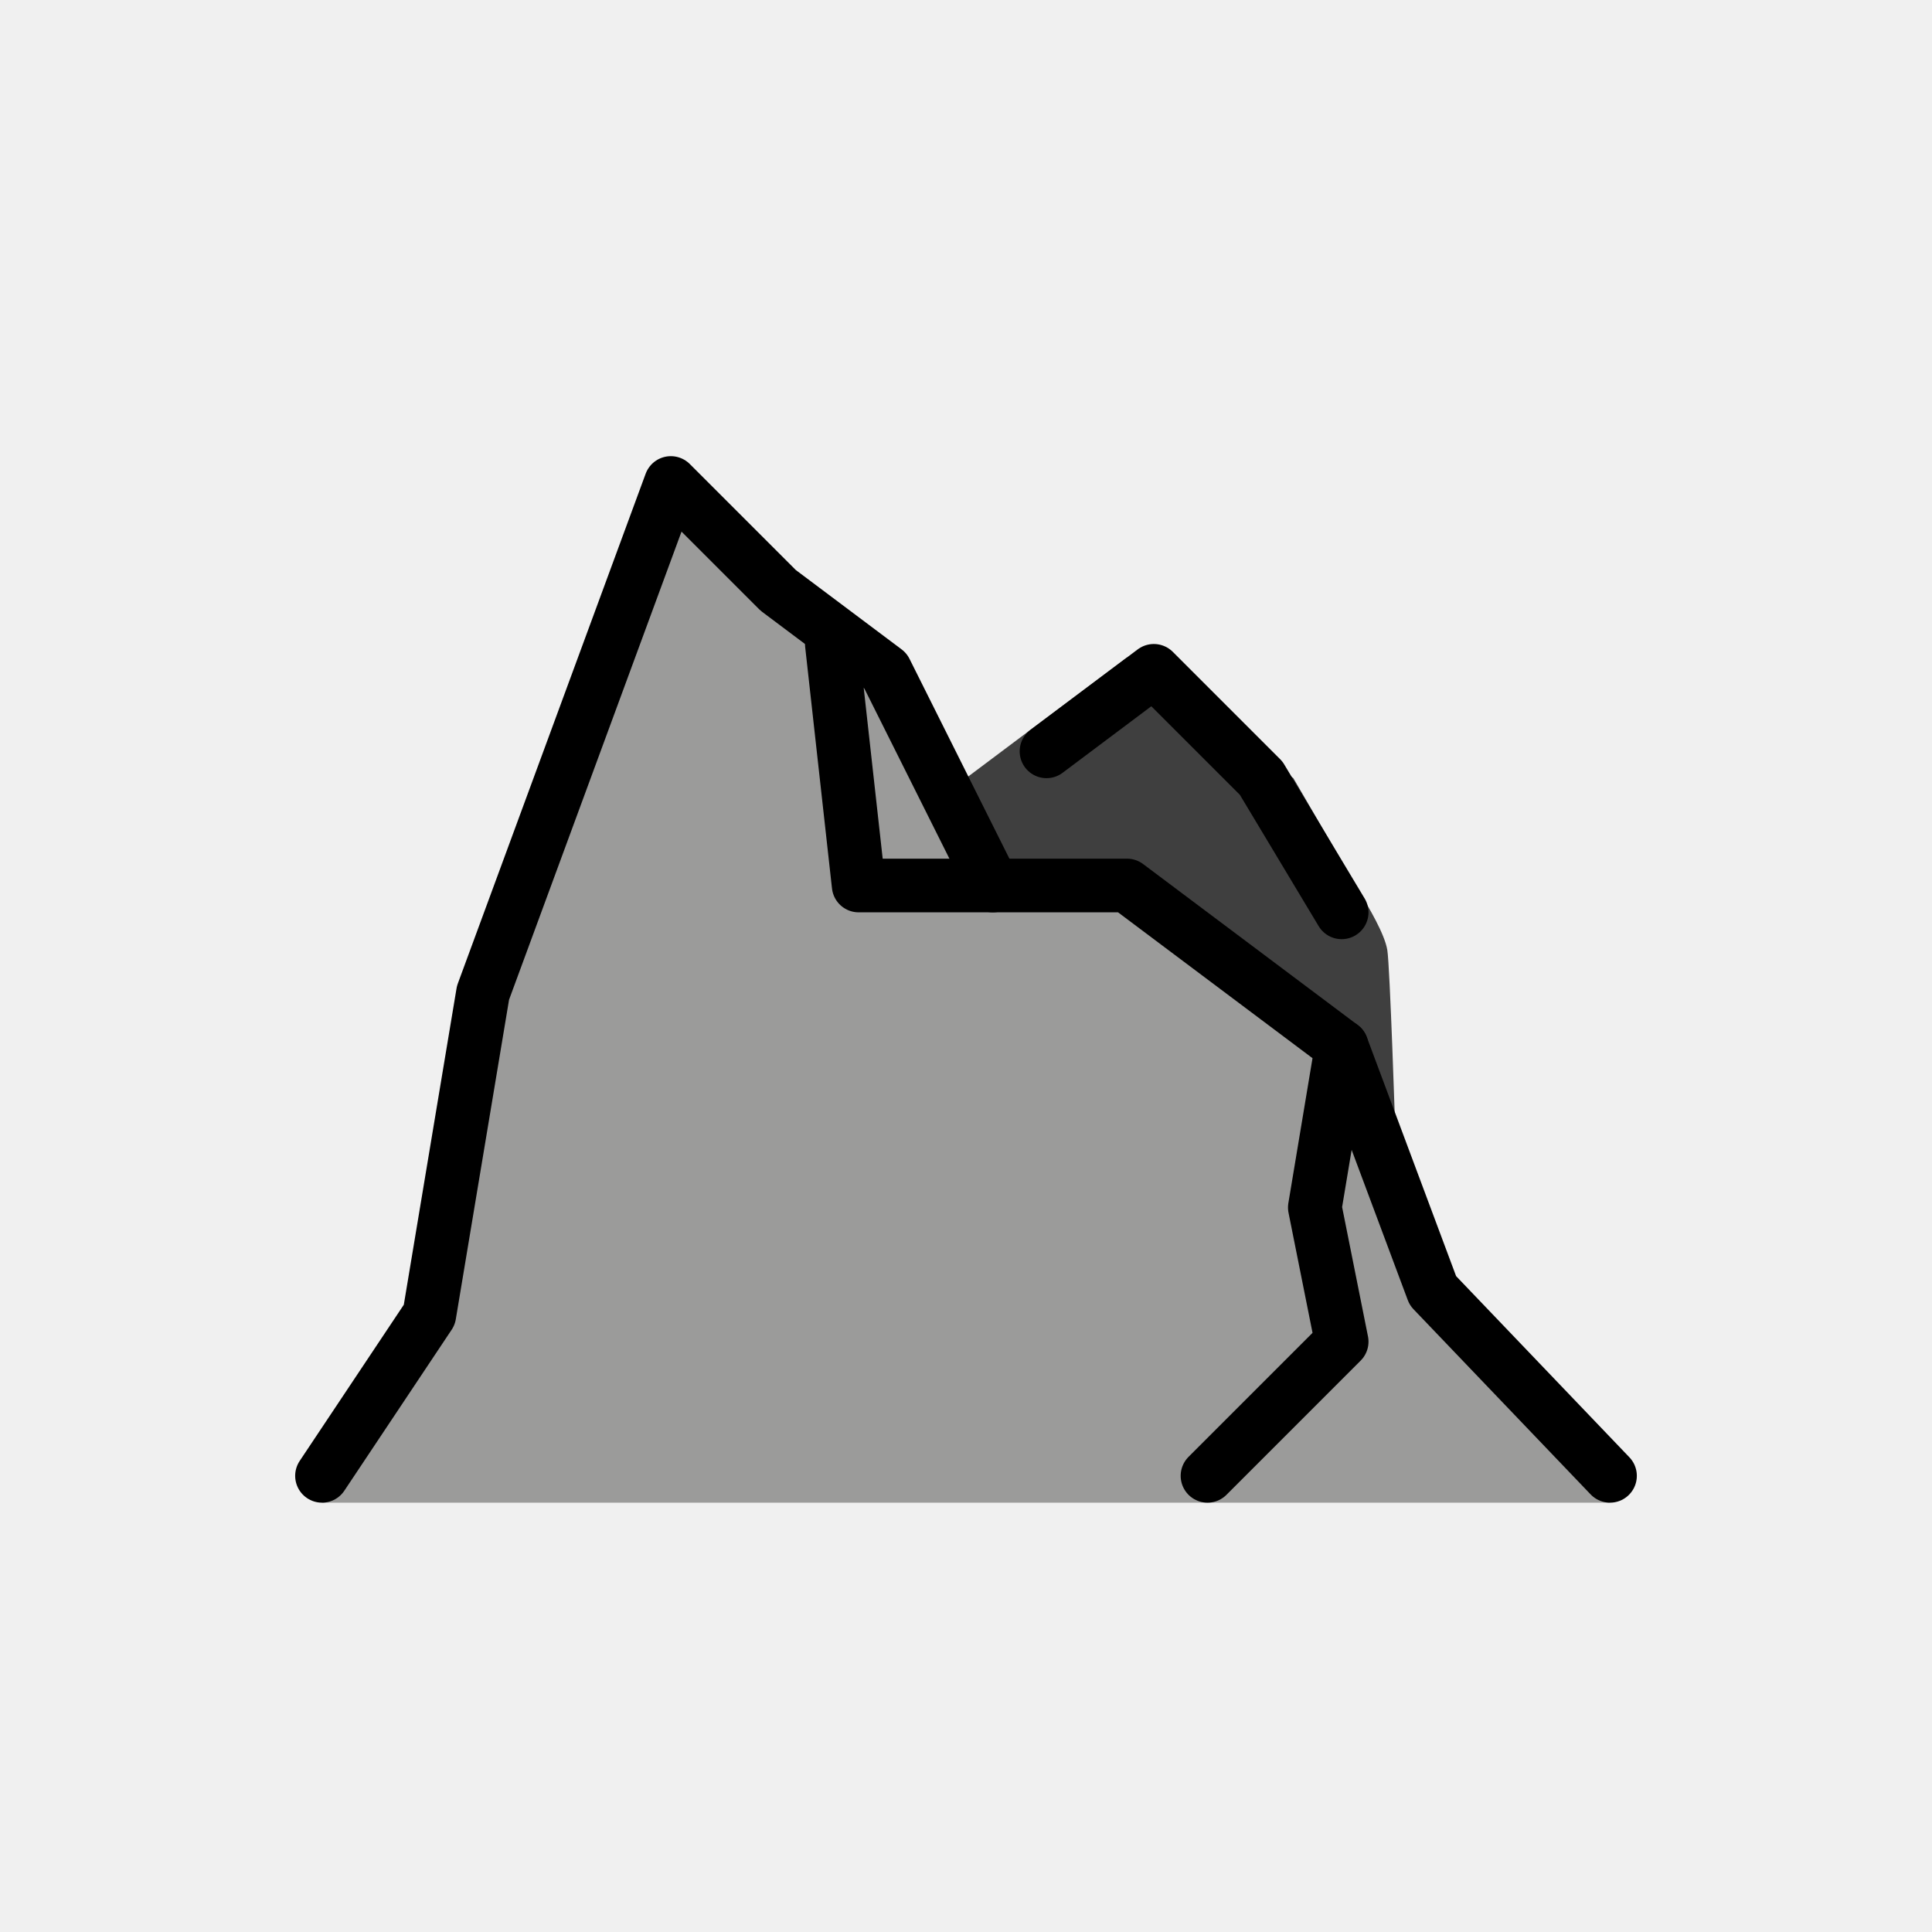
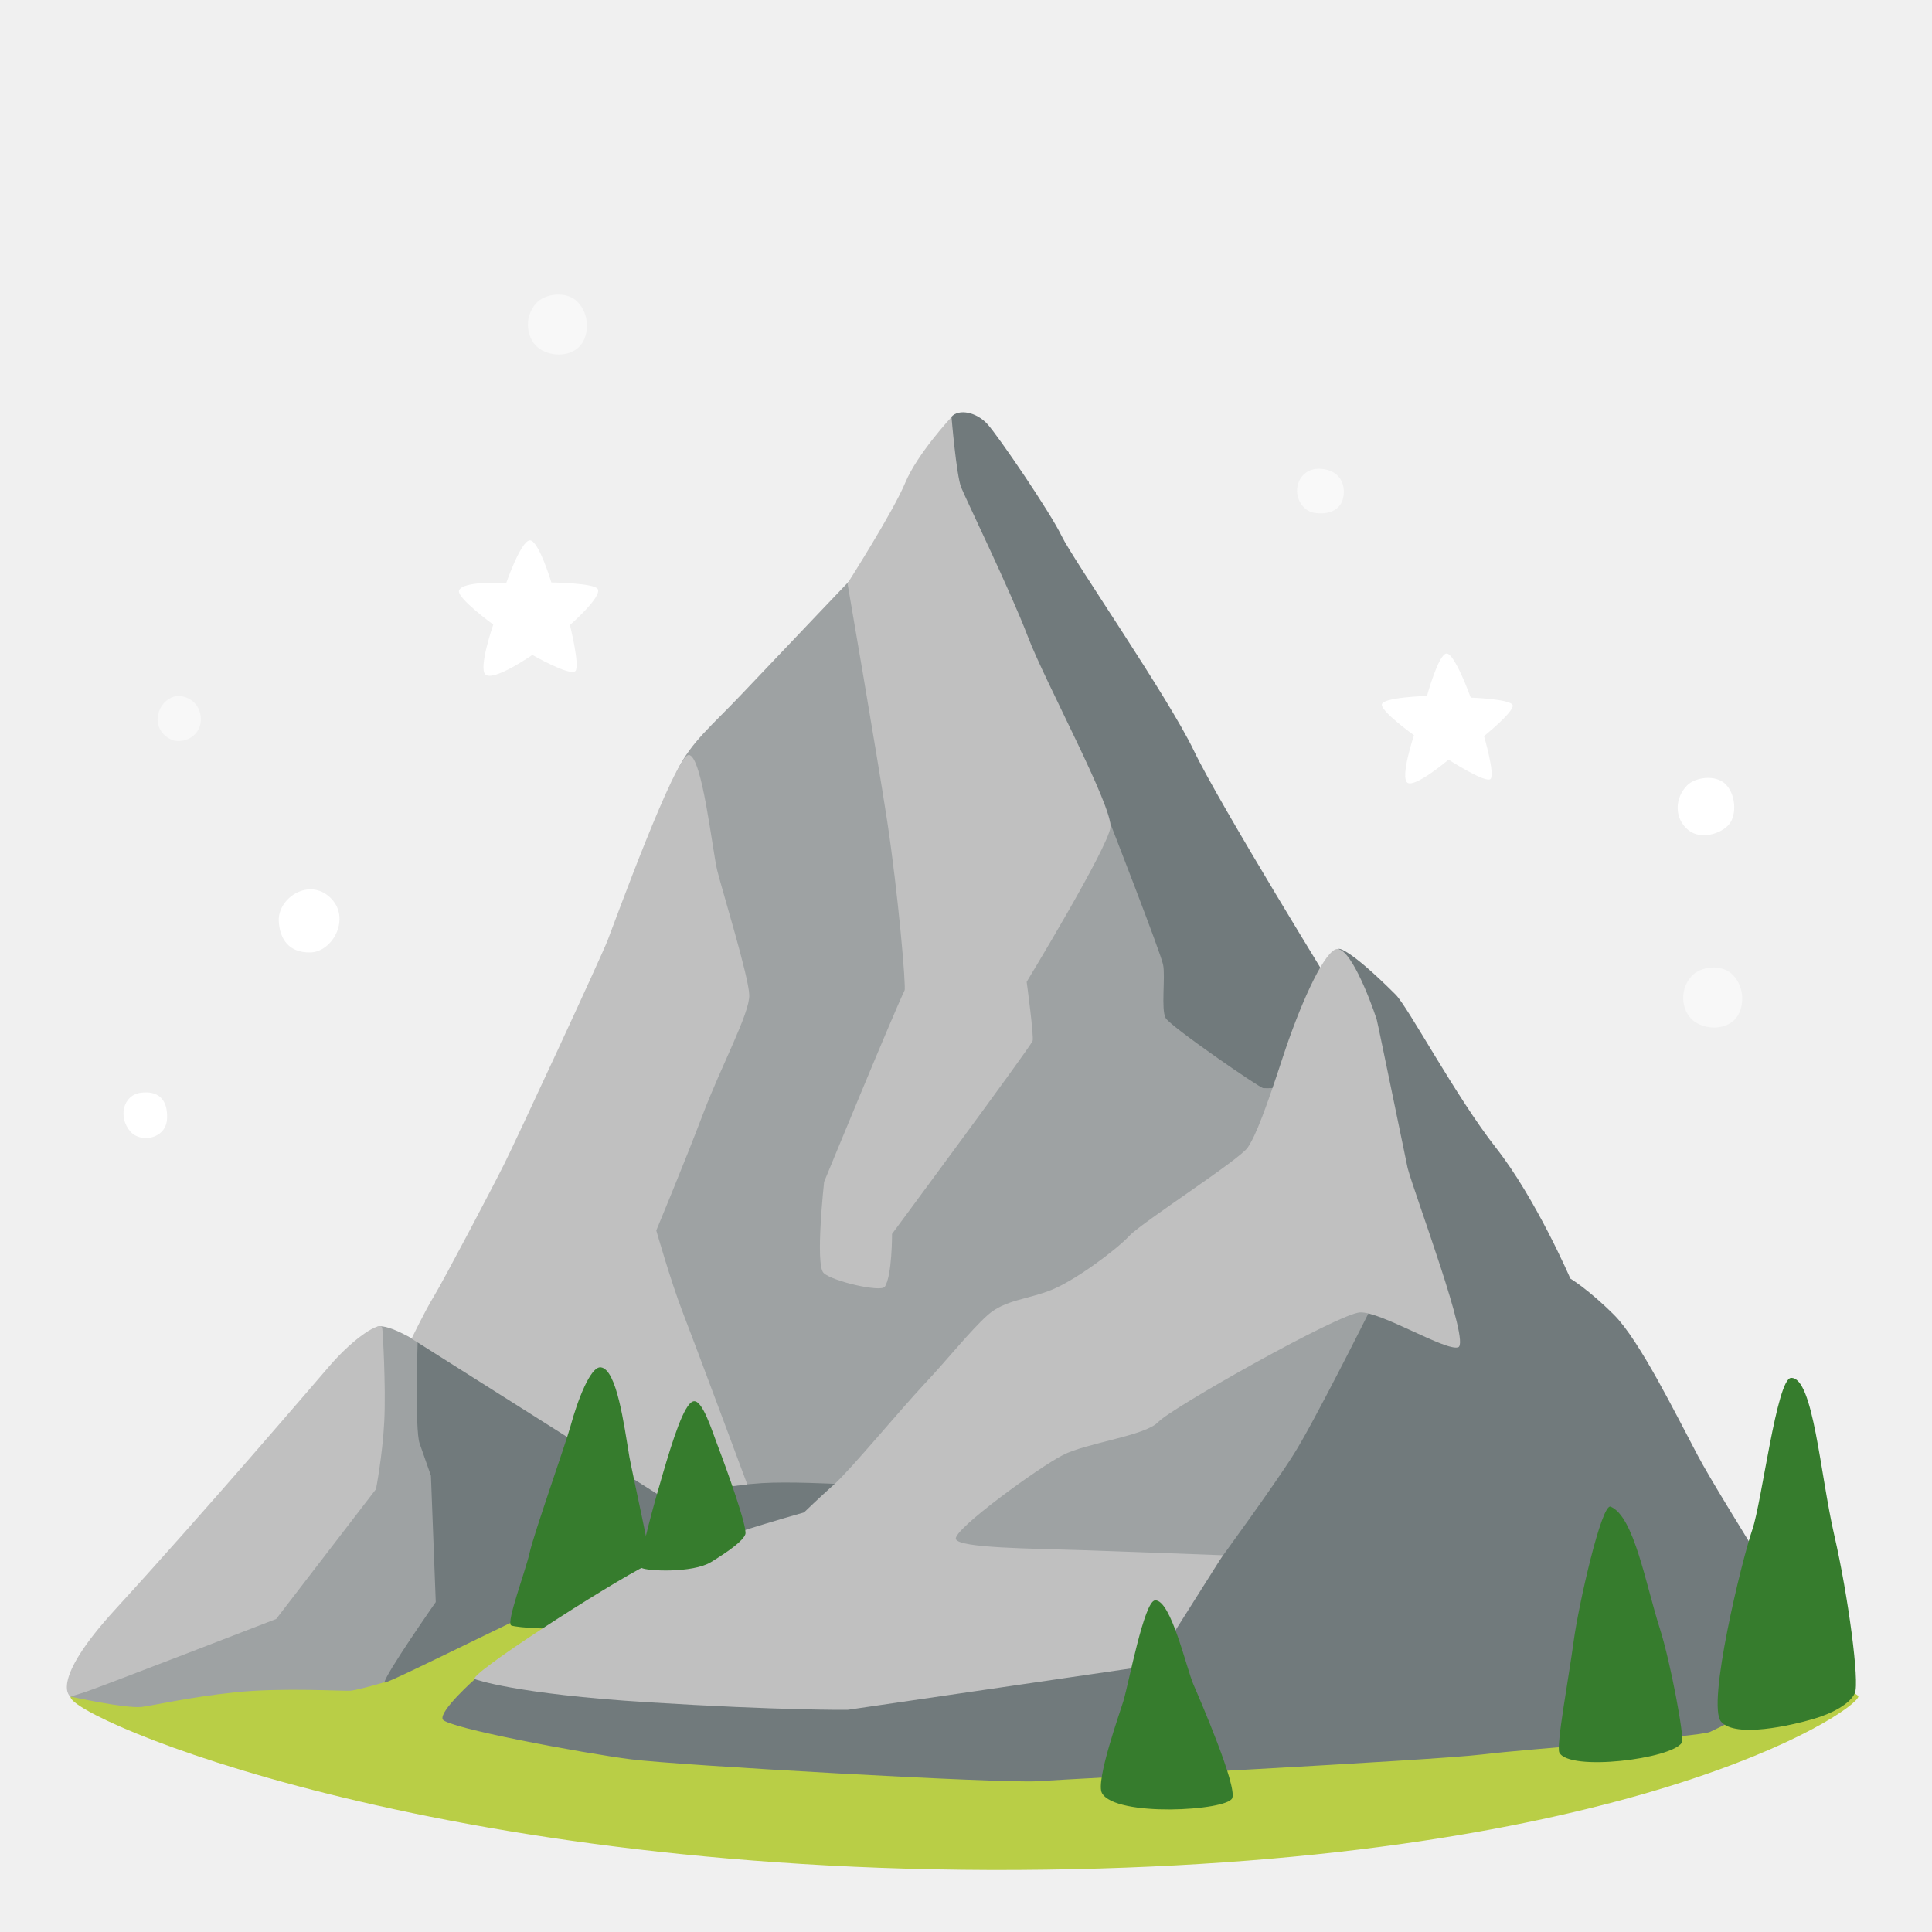
- <svg xmlns="http://www.w3.org/2000/svg" id="emoji" viewBox="0 0 72 72" version="1.1">
-   <g id="color">
-     <path fill="#3F3F3F" d="M52,42.2c0,0-0.2-6.2-0.3-6.8s-0.7-1.6-1-2.1L48.2,29L42,24.5l-7.2,5.4l2.6,4.5l4.9-0.4l10.2,13.3L52,42.2z" />
-     <polyline fill="#9B9B9A" points="50,39 53.4,48.1 60,56 12,56 16,49 18,37 25,18 29,22 33,25 37,33 42,33 50,39" />
-   </g>
-   <g id="hair" />
-   <g id="skin" />
-   <g id="skin-shadow" />
-   <g id="line">
-     <polyline fill="none" stroke="#000000" stroke-linecap="round" stroke-linejoin="round" stroke-miterlimit="10" stroke-width="2" points="60,55 53.4,48.1 50,39" />
-     <polyline fill="none" stroke="#000000" stroke-linecap="round" stroke-linejoin="round" stroke-miterlimit="10" stroke-width="2" points="37,33 33,25 29,22 25,18 18,37 16,49 12,55" />
-     <polyline fill="none" stroke="#000000" stroke-linecap="round" stroke-linejoin="round" stroke-miterlimit="10" stroke-width="2" points="31,24 32,33 42,33 50,39 49,45 50,50 48,52 45,55" />
-     <polyline fill="none" stroke="#000000" stroke-linecap="round" stroke-linejoin="round" stroke-miterlimit="10" stroke-width="2" points="39,28 43,25 47,29 50,34" />
-   </g>
+ <svg xmlns="http://www.w3.org/2000/svg" version="1.1" id="Layer_3" x="0px" y="0px" viewBox="0 0 128 128" style="enable-background:new 0 0 128 128;" xml:space="preserve">
+   <path style="fill:#B9CE46;" d="M65.03,92.69c0,0-60.23,18.39-60.36,19.72c-0.13,1.33,24.11,12.02,64.62,11.46  c38.64-0.53,53.57-10.39,53.83-11.46S66.36,92.42,65.03,92.69z" />
+   <path style="fill:#9EA2A3;" d="M62.26,42.15l-4.31-5.42c0,0-6.96,7.3-8.84,9.29c-1.88,1.99-3.33,3.14-4.23,5.01  c-1.29,2.67-5.38,25.72-5.38,25.72L27.67,88.9c0,0-2.23-1.39-2.78-0.94S6.22,110.01,6.22,110.01l-1.56,2.39c0,0,3.6,0.8,4.71,0.69  c0.54-0.05,3.2-0.66,6.21-0.97c3.17-0.33,7.22-0.06,7.67-0.11c0.51-0.05,2.27-0.57,2.27-0.57l15.74-9.39l12.93-3.21l11.83,5.31  l23.21,1.11l12.71-19.01L74.31,49.66L62.26,42.15z" />
+   <path style="fill:#717A7C;" d="M28.55,97.77c0,0-0.43-1.23-0.75-2.14c-0.32-0.91-0.13-6.73-0.13-6.73s7.21,4.26,8.01,4.96  s7.94,5.15,7.94,5.15s5.09-0.64,6.86-0.75c1.77-0.11,4.83,0.05,4.83,0.05l-1.18,1.72c0,0-11.53,3.75-13.57,4.4  c-2.04,0.64-15.11,7.29-15.09,7.04c0.04-0.52,3.4-5.33,3.4-5.33L28.55,97.77z" />
+   <path style="fill:#717A7C;" d="M80.73,103.46l-49.26,7.78c0,0-2.38,2.11-2.14,2.67c0.24,0.56,9.33,2.25,12.47,2.65  c3.14,0.4,24.61,1.61,26.94,1.45c2.33-0.16,26.14-1.37,29.44-1.77c3.3-0.4,14.39-1.17,15.12-1.5c1.41-0.64,7.88-4.13,7.88-4.13  s-7.24-11.42-8.69-14.16c-1.45-2.73-3.86-7.64-5.55-9.33s-2.9-2.41-2.9-2.41s-2.28-5.3-4.94-8.68c-2.65-3.38-5.8-9.3-6.64-10.14  c-3.19-3.18-3.77-3.03-3.77-3.03l2,24.1c0,0-3.7,7.4-4.99,9.41C84.43,98.4,80.73,103.46,80.73,103.46z" />
+   <path style="fill:#717A7C;" d="M63.03,27.62l-0.97,19.62l11.41,7.08c0,0,3.43,8.79,3.59,9.6c0.16,0.8-0.15,2.97,0.17,3.53  c0.32,0.56,6.23,4.63,6.46,4.64c1.31,0.07,4.02-0.4,3.86-0.64s1.08-5.46,1.08-5.46s-7.84-12.71-9.53-16.25  c-1.69-3.54-8.04-12.71-8.77-14.24s-4.18-6.6-4.91-7.4S63.52,27.06,63.03,27.62z" />
+   <path style="fill:#C0C0C0;" d="M68.02,65.05c0,0,5.39-8.88,5.55-10.24s-4.34-9.65-5.47-12.63c-1.13-2.98-4.1-9.09-4.42-9.89  c-0.32-0.8-0.64-4.66-0.64-4.66s-2.25,2.41-3.06,4.34c-0.8,1.93-3.83,6.68-3.83,6.68s1.9,11.02,2.63,15.76  c0.72,4.75,1.26,10.98,1.15,11.21c-0.69,1.4-5.33,12.68-5.33,12.68s-0.6,5.47-0.04,6.03c0.56,0.56,3.81,1.3,4.06,0.92  c0.49-0.73,0.48-3.5,0.48-3.5s9.02-12.18,9.31-12.78C68.52,68.74,68.02,65.05,68.02,65.05z" />
+   <path style="fill:#C0C0C0;" d="M49.64,65.92c-0.03-1.21-1.8-6.95-2.12-8.24c-0.32-1.29-1-7.66-1.89-7.66  c-0.88,0-4.96,11.22-5.37,12.27c-0.4,1.05-6.11,13.35-6.84,14.8c-0.72,1.45-4.02,7.72-4.66,8.77s-1.49,2.83-1.49,2.83l16.34,10.33  l5.9-0.67c0,0-3.45-9.27-4.26-11.36s-1.77-5.47-1.77-5.47s1.87-4.48,3.09-7.7C47.8,70.58,49.68,67.12,49.64,65.92z" />
+   <path style="fill:#C0C0C0;" d="M25.32,87.97c0.04,0.15,0.25,3.92,0.14,6.17c-0.11,2.26-0.55,4.52-0.55,4.52l-6.61,8.6  c0,0-11.96,4.63-12.68,4.85c-0.72,0.22-0.95,0.3-0.95,0.3s-1.5-0.91,2.99-5.81c5.8-6.33,13.22-15,14.16-16.09  C23.49,88.57,25.21,87.52,25.32,87.97z" />
+   <path style="fill:#367C2D;" d="M39.8,90.59c-0.68-0.07-1.54,2.2-2,3.89c-0.33,1.19-2.46,7.22-2.71,8.39  c-0.26,1.18-1.58,4.66-1.22,4.82c0.36,0.15,3.15,0.35,4.64,0.04c1.48-0.31,4.72-2.91,4.72-3.52s-1.4-6.93-1.53-7.68  C41.34,94.38,40.86,90.7,39.8,90.59z" />
+   <path style="fill:#367C2D;" d="M106.71,99.82c-0.6-0.25-2.13,6.52-2.45,8.91c-0.32,2.39-1.17,6.93-0.95,7.38  c0.64,1.27,7.46,0.43,8.12-0.66c0.19-0.31-0.77-5.4-1.46-7.55C109.03,104.96,108.26,100.47,106.71,99.82z" />
+   <path style="fill:#367C2D;" d="M118.66,91.29c-0.94,0.04-1.94,8.25-2.56,10.04c-0.7,2.03-3.04,11.64-2.07,12.74  c0.97,1.1,4.68,0.23,6.06-0.17c1.33-0.38,2.48-1.02,2.8-1.73s-0.44-6.44-1.36-10.44C120.59,97.68,120.14,91.22,118.66,91.29z" />
+   <path style="fill:#C0C0C0;" d="M31.47,111.25c0,0,2.59,0.98,11.46,1.53c8.87,0.55,13.23,0.5,13.23,0.5l20.26-2.96l4.6-7.28  c0,0-6.12-0.23-9.37-0.34c-3.25-0.11-8.1-0.13-8.32-0.73c-0.22-0.61,5.47-4.74,7.07-5.56c1.6-0.83,5.46-1.27,6.34-2.2  c0.88-0.94,12-7.21,13.37-7.26c1.38-0.06,5.68,2.59,6.5,2.31c0.83-0.28-2.86-10.04-3.35-11.87c-0.04-0.16-1.99-9.67-2.05-9.85  c-0.46-1.41-1.87-5.07-2.76-4.63c-0.88,0.44-2.37,3.8-3.47,7.16s-1.76,5.13-2.31,5.95s-6.94,4.91-7.83,5.84  c-0.88,0.94-3.53,2.92-5.13,3.58c-1.6,0.66-3.14,0.66-4.3,1.71c-1.16,1.05-2.59,2.87-4.19,4.57c-1.6,1.71-4.85,5.63-5.92,6.59  s-2.03,1.89-2.03,1.89s-7.73,2.19-10.33,3.45C40.36,104.92,30.8,111.08,31.47,111.25z" />
+   <path style="fill:#367C2D;" d="M76.52,106.03c-0.72,0.06-1.73,5.46-2.09,6.66c-0.2,0.68-1.87,5.33-1.42,6.11  c0.9,1.6,8.3,1.17,8.63,0.33c0.32-0.84-2.11-6.46-2.56-7.5C78.62,110.61,77.58,105.94,76.52,106.03z" />
+   <path style="fill:#FFFFFF;" d="M111.79,52.02c-0.85,0.85-0.88,2.2,0.06,2.97c0.83,0.69,2.2,0.24,2.71-0.38  c0.51-0.62,0.45-1.97-0.23-2.65S112.3,51.51,111.79,52.02z" />
+   <path style="opacity:0.5;fill:#FFFFFF;" d="M112.07,64.67c-0.91,1-0.61,2.49,0.23,3.04c0.84,0.55,2.1,0.5,2.72-0.26  c0.55-0.68,0.61-2.04-0.23-2.88C114.06,63.84,112.66,64.02,112.07,64.67z" />
+   <path style="opacity:0.6;fill:#FFFFFF;" d="M86,32.06c-0.26,0.83,0.26,1.77,1.05,1.91c0.83,0.15,1.68-0.09,1.91-0.88  c0.23-0.8-0.06-1.8-1.2-2C86.62,30.89,86.13,31.61,86,32.06z" />
+   <path style="fill:#FFFFFF;" d="M94.54,46.11c0,0,0.74-2.72,1.28-2.81c0.54-0.09,1.62,2.92,1.62,2.92s2.69,0.09,2.78,0.51  c0.09,0.43-1.9,2.04-1.9,2.04s0.74,2.52,0.43,2.84c-0.31,0.31-2.78-1.28-2.78-1.28s-2.21,1.87-2.72,1.53  c-0.51-0.34,0.43-3.15,0.43-3.15s-2.1-1.5-2.13-2.01C91.51,46.19,94.54,46.11,94.54,46.11z" />
+   <path style="fill:#FFFFFF;" d="M33.54,38.62c0,0,0.97-2.79,1.56-2.82c0.58-0.03,1.43,2.79,1.43,2.79s2.88,0.03,3.08,0.45  c0.25,0.54-1.85,2.37-1.85,2.37s0.68,2.72,0.36,3.05c-0.36,0.36-2.85-1.07-2.85-1.07s-2.56,1.78-3.11,1.3  c-0.48-0.42,0.52-3.31,0.52-3.31s-2.4-1.75-2.27-2.24C30.58,38.46,33.54,38.62,33.54,38.62z" />
+   <path style="opacity:0.5;fill:#FFFFFF;" d="M11.86,46.11c-0.6-0.03-1.42,0.57-1.42,1.6c0,0.76,0.73,1.39,1.36,1.39  c0.91,0,1.54-0.69,1.51-1.48C13.27,46.59,12.49,46.14,11.86,46.11z" />
+   <path style="fill:#FFFFFF;" d="M18.47,61.03c0.06,1.14,0.63,2.11,2.11,2.07s2.7-2.31,1.29-3.64C20.46,58.13,18.39,59.5,18.47,61.03z  " />
+   <path style="fill:#FFFFFF;" d="M8.65,74.98c0.7,0.78,2.38,0.47,2.42-0.9c0.04-1.25-0.59-1.84-1.76-1.68  C8.15,72.56,7.8,74.03,8.65,74.98z" />
+   <path style="fill:#367C2D;" d="M45.91,92.85c-0.59,0.2-1.32,2.48-2.01,4.84c-0.44,1.49-1.72,5.96-1.41,6.18  c0.31,0.22,3.4,0.37,4.62-0.38s2.11-1.4,2.27-1.84c0.16-0.44-1.24-4.32-1.78-5.74C47.18,94.84,46.53,92.63,45.91,92.85z" />
+   <path style="opacity:0.5;fill:#FFFFFF;" d="M35.53,20.08c-0.91,1-0.61,2.49,0.23,3.04c0.84,0.55,2.1,0.5,2.72-0.26  c0.55-0.68,0.61-2.04-0.23-2.88C37.52,19.26,36.11,19.44,35.53,20.08z" />
</svg>
